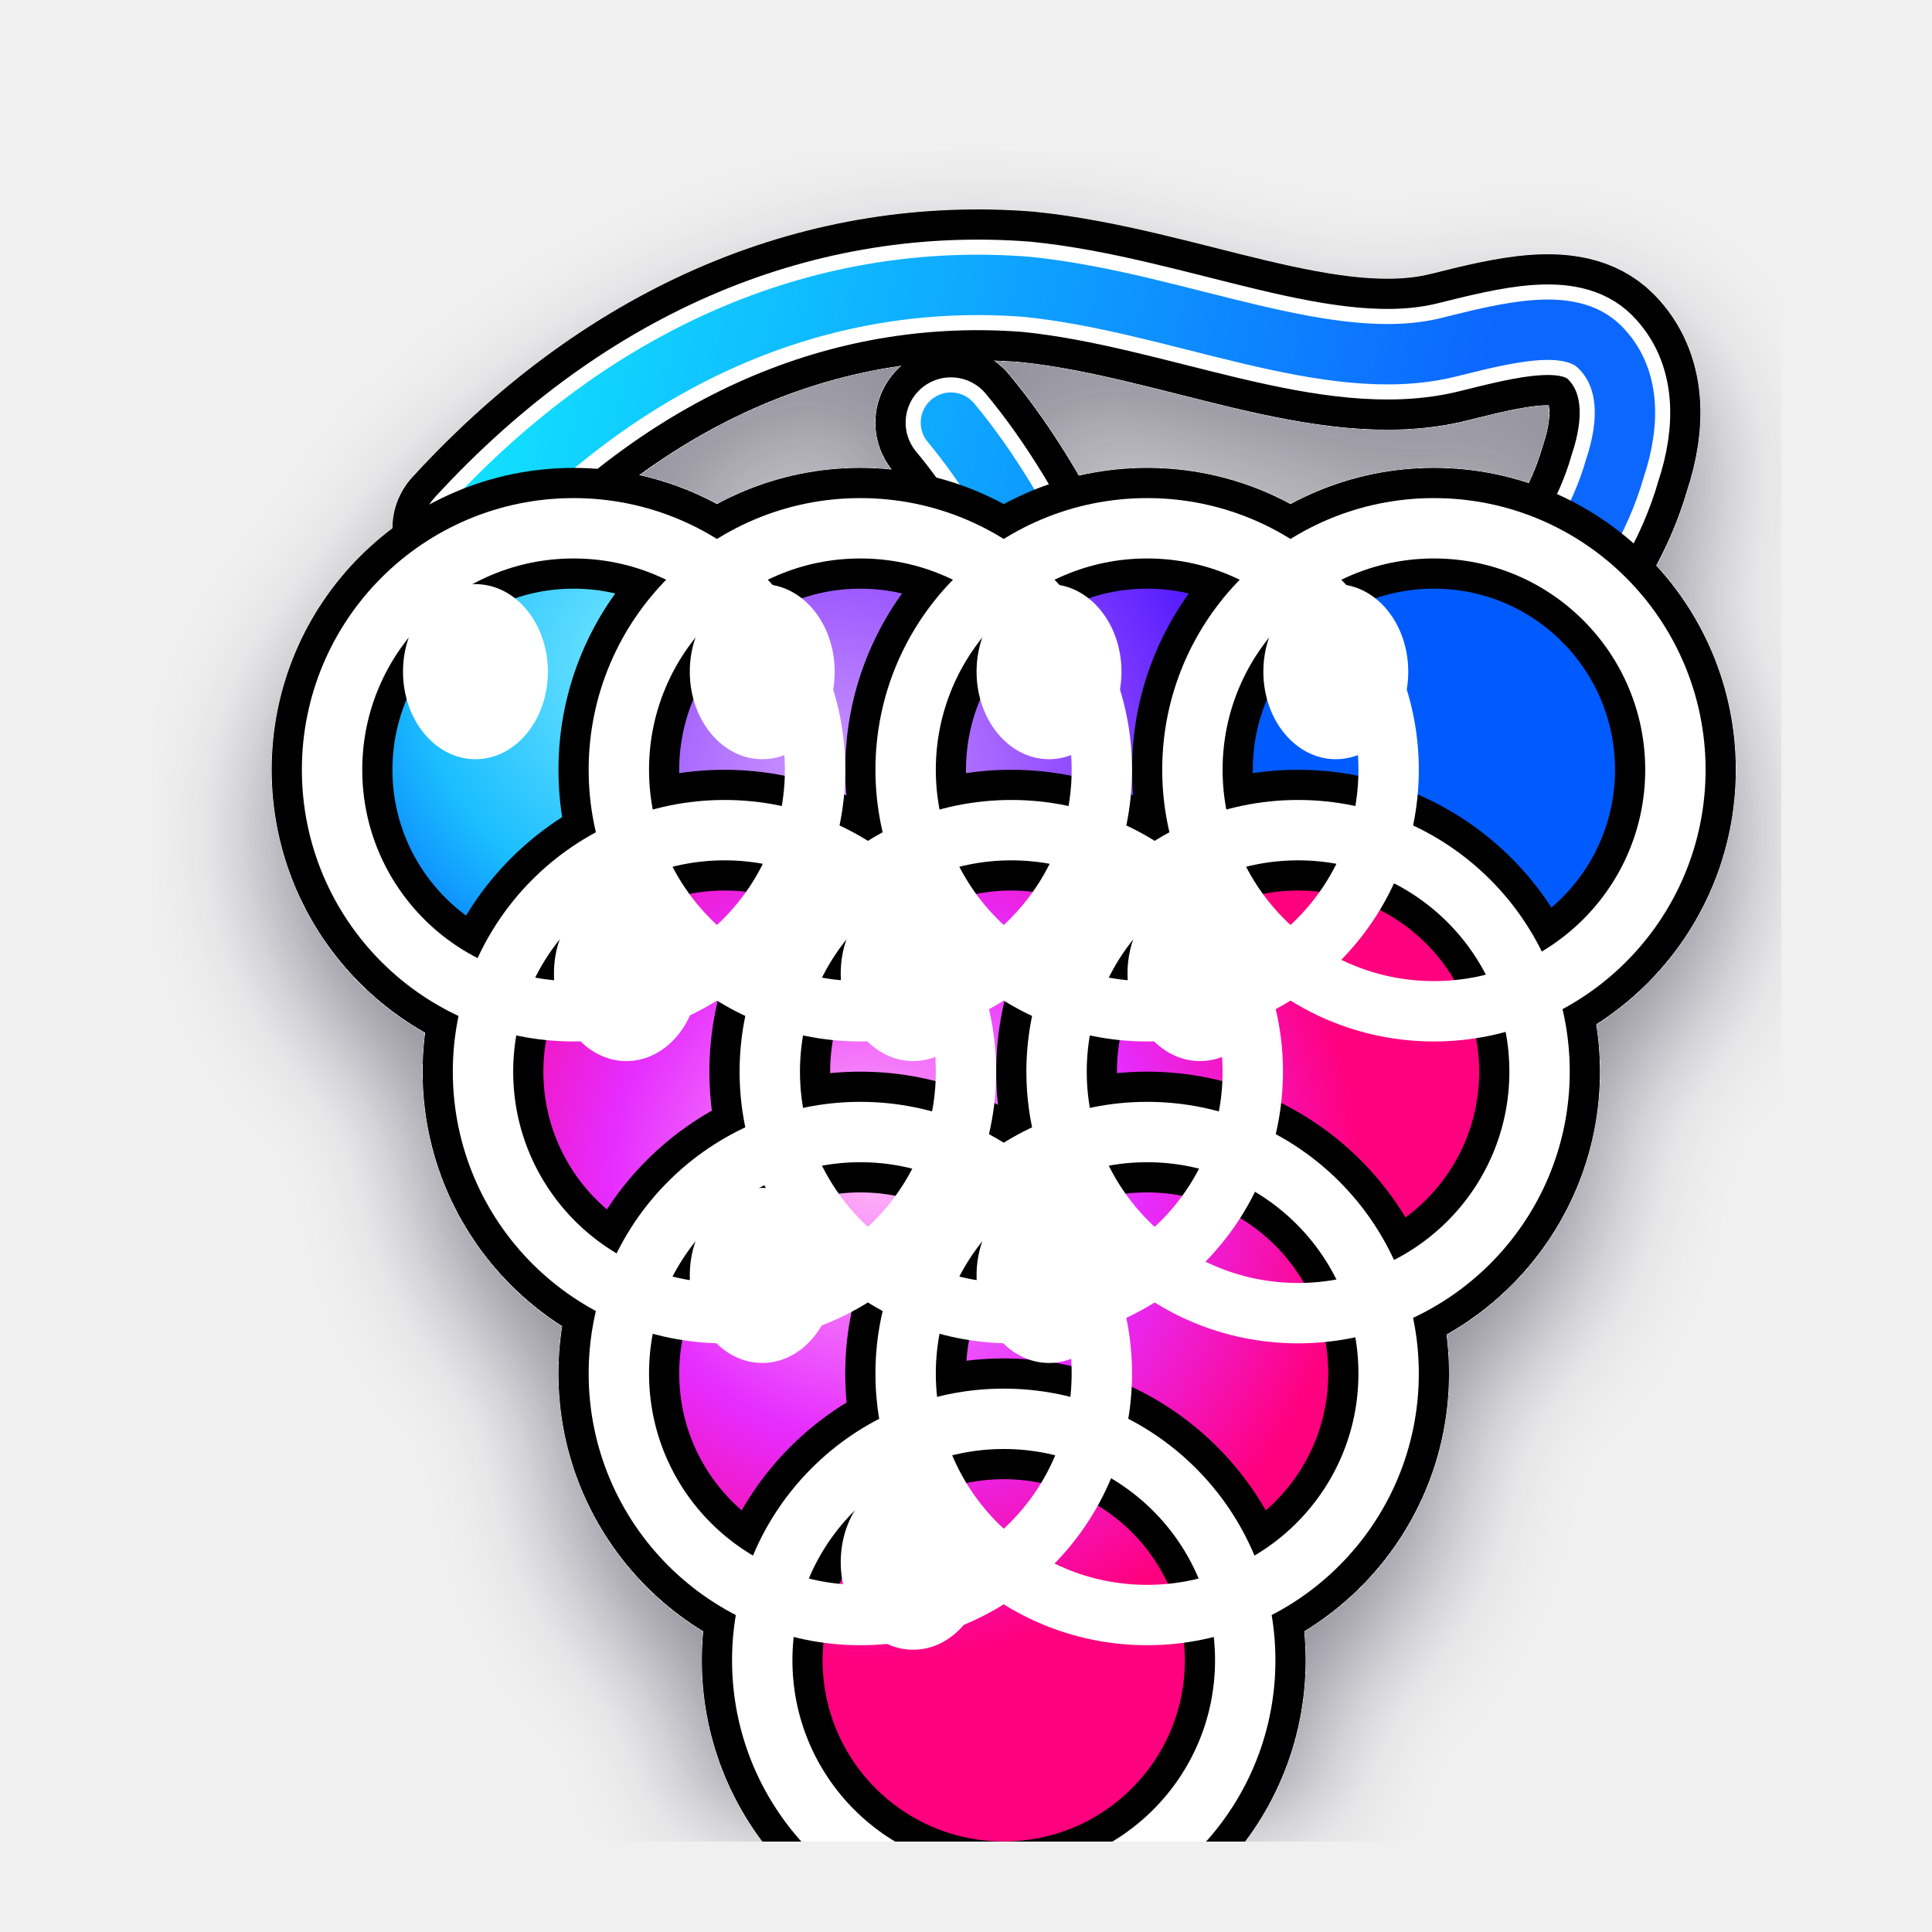
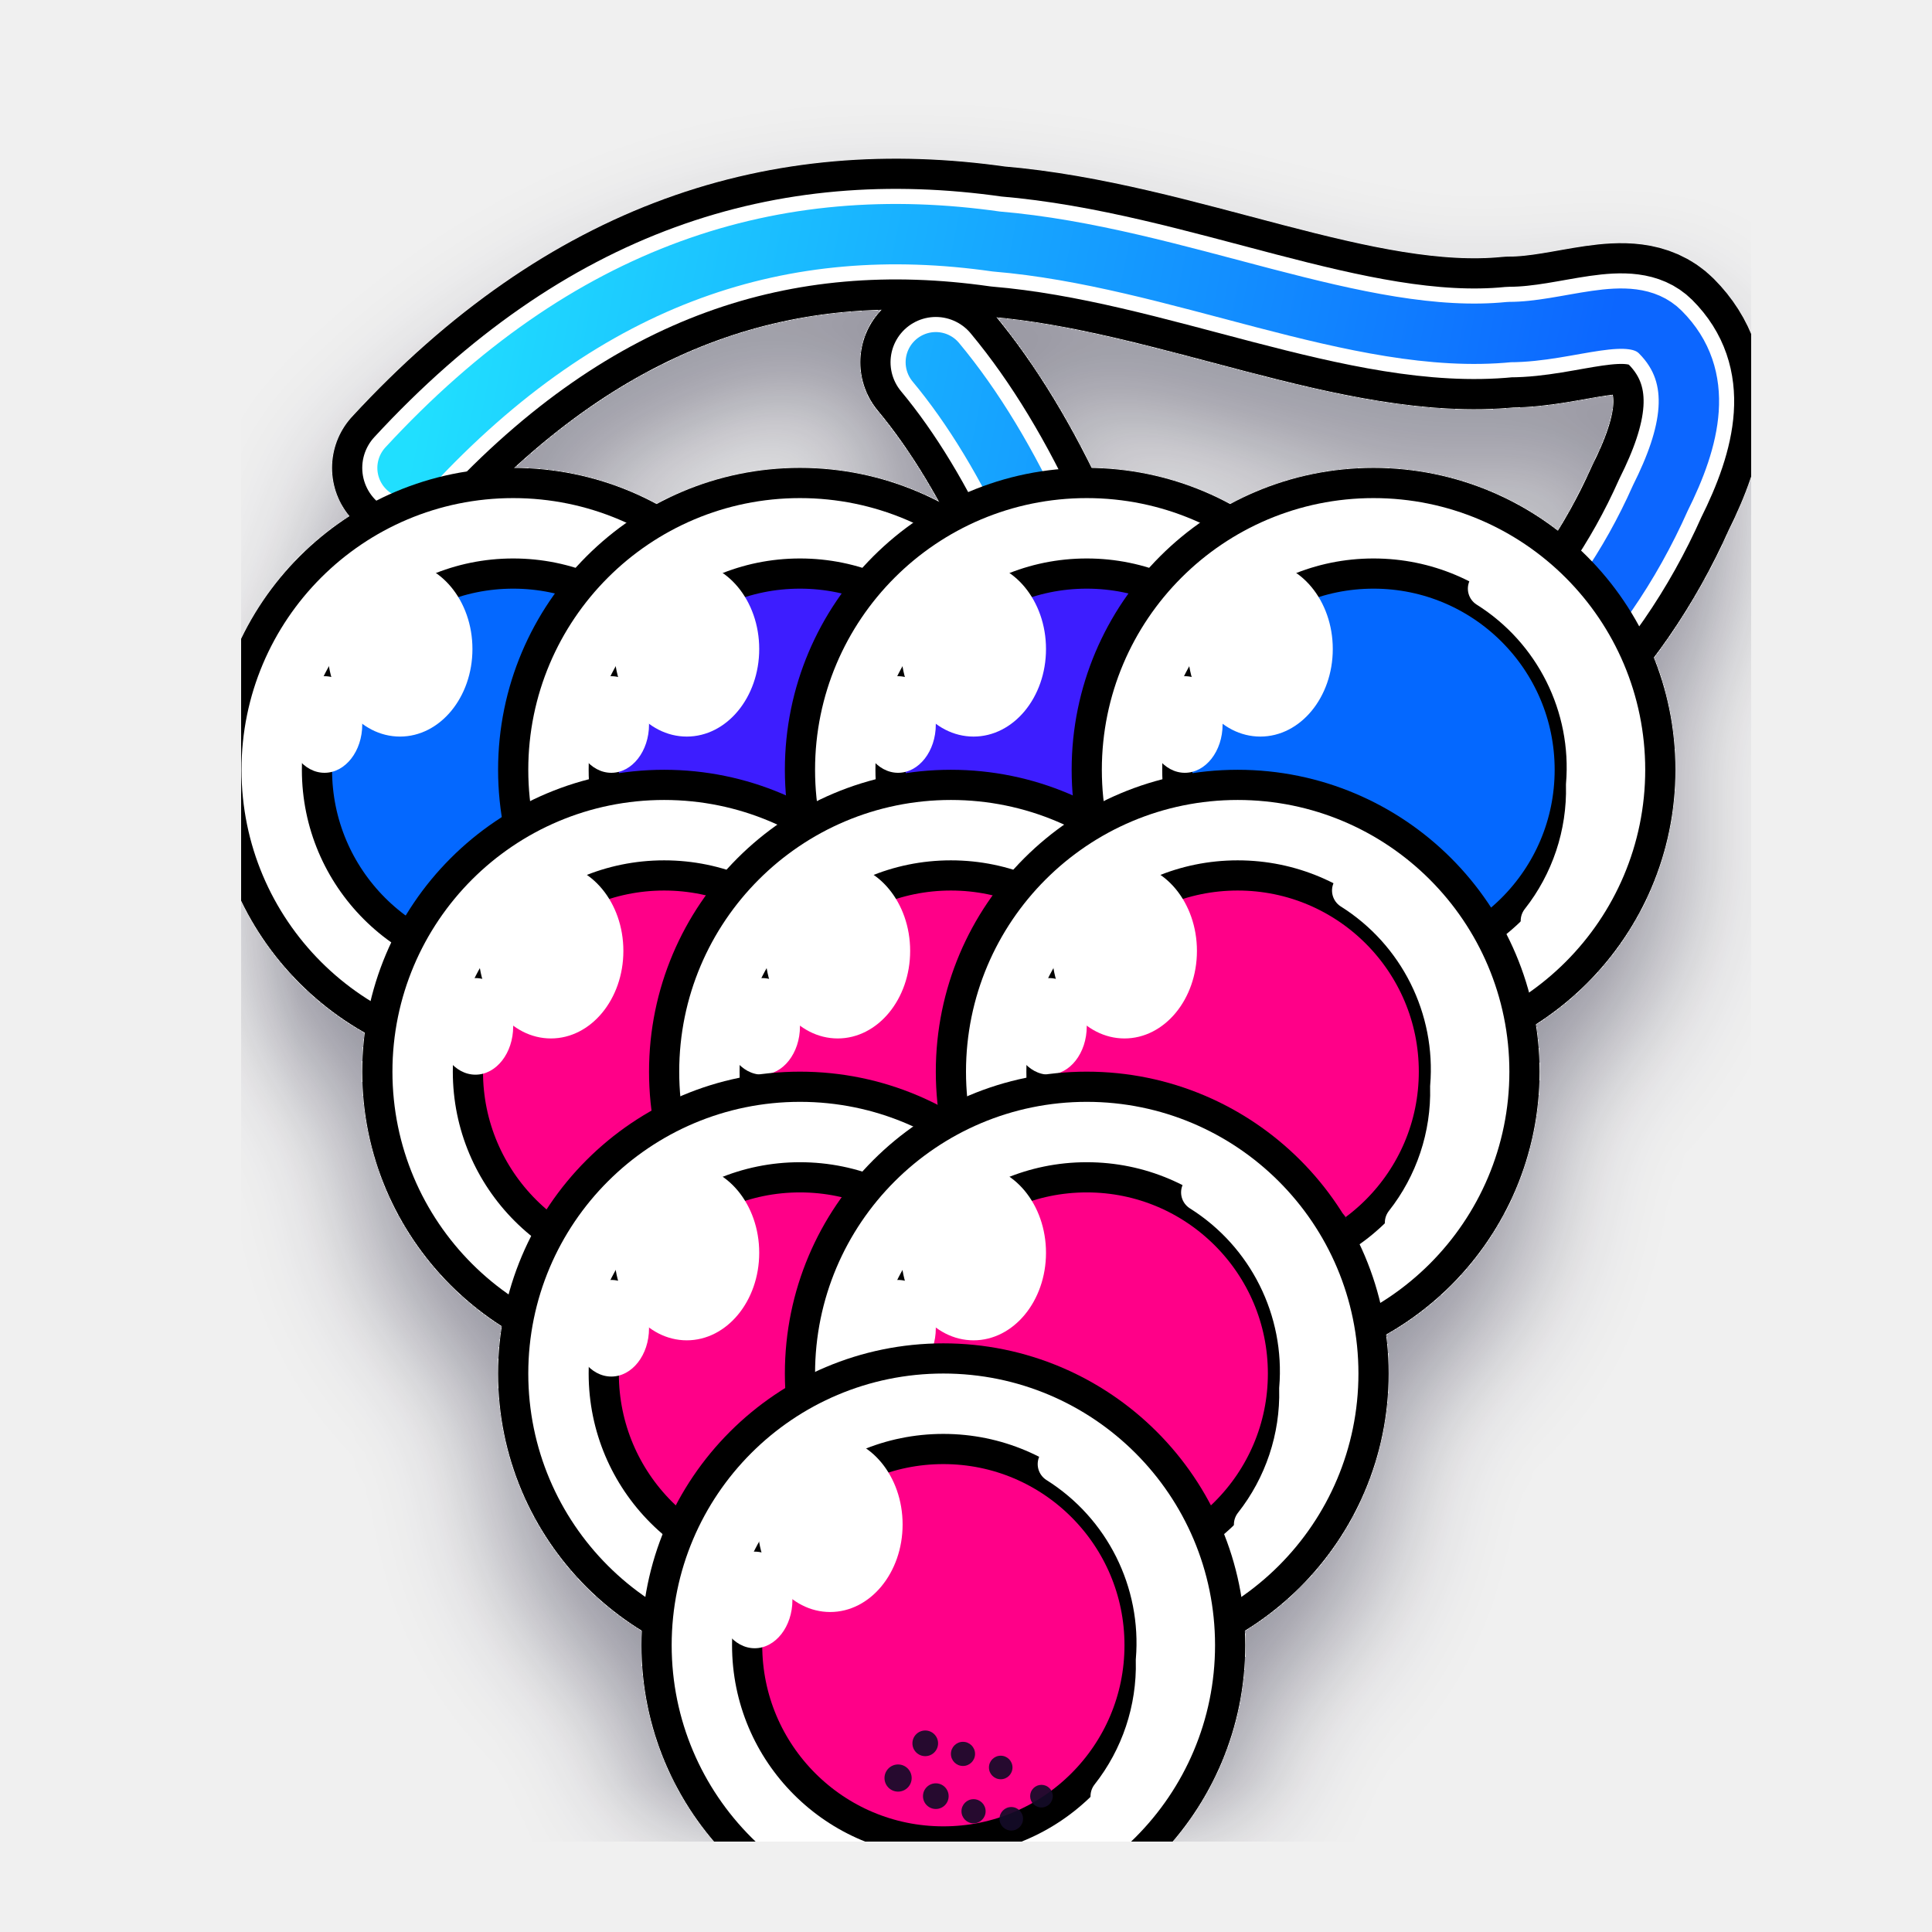
<svg xmlns="http://www.w3.org/2000/svg" width="128" height="128" viewBox="0 0 128 128" fill="none">
  <defs>
-     <linearGradient id="stem" x1="33" y1="19" x2="96" y2="34" gradientUnits="userSpaceOnUse">
-       <stop stop-color="#11E2FF" />
-       <stop offset="1" stop-color="#0C67FF" />
+     <linearGradient id="stem-gradient" x1="29" y1="21" x2="104" y2="36" gradientUnits="userSpaceOnUse">
+       <stop stop-color="#20DFFF" />
+       <stop offset="1" stop-color="#0C66FF" />
    </linearGradient>
-     <radialGradient id="berryBlue" cx="0" cy="0" r="1" gradientUnits="userSpaceOnUse" gradientTransform="translate(44 44) rotate(55) scale(28)">
-       <stop stop-color="#7EEBFF" />
-       <stop offset="0.58" stop-color="#1BBEFF" />
-       <stop offset="1" stop-color="#005BFF" />
+     <radialGradient id="blue-berry" cx="0" cy="0" r="1" gradientUnits="userSpaceOnUse" gradientTransform="translate(36 34) rotate(52) scale(28)">
+       <stop stop-color="#91F3FF" />
+       <stop offset="0.5" stop-color="#26C8FF" />
+       <stop offset="1" stop-color="#0468FF" />
    </radialGradient>
-     <radialGradient id="berryViolet" cx="0" cy="0" r="1" gradientUnits="userSpaceOnUse" gradientTransform="translate(55 52) rotate(55) scale(28)">
-       <stop stop-color="#D09BFF" />
-       <stop offset="0.6" stop-color="#8F48FF" />
-       <stop offset="1" stop-color="#4E16FF" />
+     <radialGradient id="violet-berry" cx="0" cy="0" r="1" gradientUnits="userSpaceOnUse" gradientTransform="translate(40 36) rotate(54) scale(28)">
+       <stop stop-color="#DDB0FF" />
+       <stop offset="0.55" stop-color="#8F49FF" />
+       <stop offset="1" stop-color="#3D1DFF" />
    </radialGradient>
-     <radialGradient id="berryPink" cx="0" cy="0" r="1" gradientUnits="userSpaceOnUse" gradientTransform="translate(58 78) rotate(55) scale(32)">
-       <stop stop-color="#FFB4F6" />
-       <stop offset="0.55" stop-color="#E62CFF" />
-       <stop offset="1" stop-color="#FF007F" />
+     <radialGradient id="pink-berry" cx="0" cy="0" r="1" gradientUnits="userSpaceOnUse" gradientTransform="translate(40 38) rotate(56) scale(31)">
+       <stop stop-color="#FFB7F6" />
+       <stop offset="0.52" stop-color="#D736FF" />
+       <stop offset="1" stop-color="#FF0088" />
    </radialGradient>
-     <filter id="shadow" x="10" y="10" width="108" height="112" filterUnits="userSpaceOnUse" color-interpolation-filters="sRGB">
+     <filter id="drop-shadow" x="16" y="7" width="100" height="115" filterUnits="userSpaceOnUse" color-interpolation-filters="sRGB">
      <feFlood flood-opacity="0" result="BackgroundImageFix" />
      <feColorMatrix in="SourceAlpha" type="matrix" values="0 0 0 0 0 0 0 0 0 0 0 0 0 0 0 0 0 0 127 0" result="hardAlpha" />
-       <feOffset dy="4" />
+       <feOffset dy="5" />
      <feGaussianBlur stdDeviation="4" />
      <feComposite in2="hardAlpha" operator="out" />
-       <feColorMatrix type="matrix" values="0 0 0 0 0.05 0 0 0 0 0.03 0 0 0 0 0.14 0 0 0 0.45 0" />
+       <feColorMatrix type="matrix" values="0 0 0 0 0.04 0 0 0 0 0.03 0 0 0 0 0.14 0 0 0 0.42 0" />
      <feBlend in2="BackgroundImageFix" result="effect1_dropShadow_0_1" />
      <feBlend in="SourceGraphic" in2="effect1_dropShadow_0_1" result="shape" />
    </filter>
  </defs>
-   <g filter="url(#shadow)">
-     <path d="M31 35C42 23 55 18 68 19C78 20 88 25 96 23C100 22 104 21 106 23C108 25 108 28 107 31C105 38 99 44 92 47C84 51 74 52 65 50" stroke="#000" stroke-width="10" stroke-linecap="round" stroke-linejoin="round" />
-     <path d="M31 35C42 23 55 18 68 19C78 20 88 25 96 23C100 22 104 21 106 23C108 25 108 28 107 31C105 38 99 44 92 47C84 51 74 52 65 50" stroke="#fff" stroke-width="6" stroke-linecap="round" stroke-linejoin="round" />
-     <path d="M31 35C42 23 55 18 68 19C78 20 88 25 96 23C100 22 104 21 106 23C108 25 108 28 107 31C105 38 99 44 92 47C84 51 74 52 65 50" stroke="url(#stem)" stroke-width="4" stroke-linecap="round" stroke-linejoin="round" />
-     <path d="M63 28C68 34 72 43 75 53" stroke="#000" stroke-width="10" stroke-linecap="round" />
-     <path d="M63 28C68 34 72 43 75 53" stroke="#fff" stroke-width="6" stroke-linecap="round" />
-     <path d="M63 28C68 34 72 43 75 53" stroke="url(#stem)" stroke-width="4" stroke-linecap="round" />
-     <g stroke="#000" stroke-width="8">
-       <circle cx="38" cy="51" r="16" fill="url(#berryBlue)" />
-       <circle cx="57" cy="51" r="16" fill="url(#berryViolet)" />
-       <circle cx="76" cy="51" r="16" fill="url(#berryViolet)" />
-       <circle cx="95" cy="51" r="16" fill="url(#berryBlue)" />
-       <circle cx="48" cy="71" r="16" fill="url(#berryPink)" />
-       <circle cx="67" cy="71" r="16" fill="url(#berryPink)" />
-       <circle cx="86" cy="71" r="16" fill="url(#berryPink)" />
-       <circle cx="57" cy="91" r="16" fill="url(#berryPink)" />
-       <circle cx="76" cy="91" r="16" fill="url(#berryPink)" />
-       <circle cx="66.5" cy="110" r="16" fill="url(#berryPink)" />
-     </g>
-     <g stroke="#fff" stroke-width="4">
-       <circle cx="38" cy="51" r="16" />
-       <circle cx="57" cy="51" r="16" />
-       <circle cx="76" cy="51" r="16" />
-       <circle cx="95" cy="51" r="16" />
-       <circle cx="48" cy="71" r="16" />
-       <circle cx="67" cy="71" r="16" />
-       <circle cx="86" cy="71" r="16" />
-       <circle cx="57" cy="91" r="16" />
-       <circle cx="76" cy="91" r="16" />
-       <circle cx="66.5" cy="110" r="16" />
-     </g>
-     <g fill="#fff">
-       <ellipse cx="31.5" cy="44.5" rx="4.8" ry="5.8" />
-       <ellipse cx="50.5" cy="44.5" rx="4.8" ry="5.8" />
-       <ellipse cx="69.5" cy="44.5" rx="4.8" ry="5.8" />
-       <ellipse cx="88.5" cy="44.5" rx="4.8" ry="5.8" />
-       <ellipse cx="41.5" cy="64.5" rx="4.8" ry="5.8" />
-       <ellipse cx="60.5" cy="64.5" rx="4.8" ry="5.8" />
-       <ellipse cx="79.5" cy="64.5" rx="4.8" ry="5.8" />
-       <ellipse cx="50.5" cy="84.5" rx="4.8" ry="5.8" />
-       <ellipse cx="69.5" cy="84.5" rx="4.8" ry="5.8" />
-       <ellipse cx="60.5" cy="103.5" rx="4.8" ry="5.8" />
+   <g filter="url(#drop-shadow)">
+     <path d="M27 31C39 18 52 14 66 16C78 17 90 23 100 22C104 22 108 20 110 22C113 25 112 29 110 33C106 42 99 49 90 52C83 55 73 55 65 54" stroke="#000" stroke-width="10" stroke-linecap="round" stroke-linejoin="round" />
+     <path d="M27 31C39 18 52 14 66 16C78 17 90 23 100 22C104 22 108 20 110 22C113 25 112 29 110 33C106 42 99 49 90 52C83 55 73 55 65 54" stroke="#fff" stroke-width="6" stroke-linecap="round" stroke-linejoin="round" />
+     <path d="M27 31C39 18 52 14 66 16C78 17 90 23 100 22C104 22 108 20 110 22C113 25 112 29 110 33C106 42 99 49 90 52C83 55 73 55 65 54" stroke="url(#stem-gradient)" stroke-width="4" stroke-linecap="round" stroke-linejoin="round" />
+     <path d="M62 24C67 30 71 39 74 50" stroke="#000" stroke-width="10" stroke-linecap="round" />
+     <path d="M62 24C67 30 71 39 74 50" stroke="#fff" stroke-width="6" stroke-linecap="round" />
+     <path d="M62 24C67 30 71 39 74 50" stroke="url(#stem-gradient)" stroke-width="4" stroke-linecap="round" />
+     <g transform="translate(34 51)">
+       <circle r="16" fill="url(#blue-berry)" stroke="#000" stroke-width="8" />
+       <circle r="16" fill="none" stroke="#fff" stroke-width="4" />
+       <path d="M7.5-12A14 14 0 0 1 14 1A14 14 0 0 1 11 10" stroke="#fff" stroke-width="2.5" stroke-linecap="round" fill="none" />
+       <ellipse cx="-7.5" cy="-8" rx="4.8" ry="5.8" fill="#fff" />
+       <ellipse cx="-12.5" cy="-3" rx="2.5" ry="3.2" fill="#fff" />
+       <g fill="#140B27" opacity="0.9">
+         <circle cx="-3" cy="8.8" r="0.9" />
+         <circle cx="-0.5" cy="10" r="0.85" />
+         <circle cx="2" cy="11" r="0.8" />
+         <circle cx="4.5" cy="11.5" r="0.78" />
+         <circle cx="6.5" cy="10" r="0.75" />
+         <circle cx="-1.2" cy="6.5" r="0.85" />
+         <circle cx="1.3" cy="7.2" r="0.8" />
+         <circle cx="3.8" cy="8.1" r="0.78" />
+       </g>
+     </g>
+     <g transform="translate(53 51)">
+       <circle r="16" fill="url(#violet-berry)" stroke="#000" stroke-width="8" />
+       <circle r="16" fill="none" stroke="#fff" stroke-width="4" />
+       <path d="M7.5-12A14 14 0 0 1 14 1A14 14 0 0 1 11 10" stroke="#fff" stroke-width="2.5" stroke-linecap="round" fill="none" />
+       <ellipse cx="-7.5" cy="-8" rx="4.8" ry="5.8" fill="#fff" />
+       <ellipse cx="-12.5" cy="-3" rx="2.5" ry="3.2" fill="#fff" />
+       <g fill="#140B27" opacity="0.9">
+         <circle cx="-3" cy="8.8" r="0.9" />
+         <circle cx="-0.5" cy="10" r="0.85" />
+         <circle cx="2" cy="11" r="0.8" />
+         <circle cx="4.5" cy="11.5" r="0.78" />
+         <circle cx="6.5" cy="10" r="0.75" />
+         <circle cx="-1.2" cy="6.5" r="0.85" />
+         <circle cx="1.3" cy="7.2" r="0.8" />
+         <circle cx="3.8" cy="8.1" r="0.78" />
+       </g>
+     </g>
+     <g transform="translate(72 51)">
+       <circle r="16" fill="url(#violet-berry)" stroke="#000" stroke-width="8" />
+       <circle r="16" fill="none" stroke="#fff" stroke-width="4" />
+       <path d="M7.5-12A14 14 0 0 1 14 1A14 14 0 0 1 11 10" stroke="#fff" stroke-width="2.5" stroke-linecap="round" fill="none" />
+       <ellipse cx="-7.5" cy="-8" rx="4.8" ry="5.8" fill="#fff" />
+       <ellipse cx="-12.5" cy="-3" rx="2.5" ry="3.2" fill="#fff" />
+       <g fill="#140B27" opacity="0.9">
+         <circle cx="-3" cy="8.8" r="0.9" />
+         <circle cx="-0.5" cy="10" r="0.85" />
+         <circle cx="2" cy="11" r="0.8" />
+         <circle cx="4.5" cy="11.5" r="0.78" />
+         <circle cx="6.5" cy="10" r="0.75" />
+         <circle cx="-1.2" cy="6.5" r="0.85" />
+         <circle cx="1.3" cy="7.2" r="0.8" />
+         <circle cx="3.8" cy="8.1" r="0.78" />
+       </g>
+     </g>
+     <g transform="translate(91 51)">
+       <circle r="16" fill="url(#blue-berry)" stroke="#000" stroke-width="8" />
+       <circle r="16" fill="none" stroke="#fff" stroke-width="4" />
+       <path d="M7.5-12A14 14 0 0 1 14 1A14 14 0 0 1 11 10" stroke="#fff" stroke-width="2.5" stroke-linecap="round" fill="none" />
+       <ellipse cx="-7.5" cy="-8" rx="4.8" ry="5.8" fill="#fff" />
+       <ellipse cx="-12.5" cy="-3" rx="2.5" ry="3.2" fill="#fff" />
+       <g fill="#140B27" opacity="0.9">
+         <circle cx="-3" cy="8.8" r="0.9" />
+         <circle cx="-0.5" cy="10" r="0.85" />
+         <circle cx="2" cy="11" r="0.8" />
+         <circle cx="4.5" cy="11.5" r="0.78" />
+         <circle cx="6.5" cy="10" r="0.75" />
+         <circle cx="-1.2" cy="6.5" r="0.85" />
+         <circle cx="1.3" cy="7.2" r="0.8" />
+         <circle cx="3.8" cy="8.1" r="0.78" />
+       </g>
+     </g>
+     <g transform="translate(44 71)">
+       <circle r="16" fill="url(#pink-berry)" stroke="#000" stroke-width="8" />
+       <circle r="16" fill="none" stroke="#fff" stroke-width="4" />
+       <path d="M7.5-12A14 14 0 0 1 14 1A14 14 0 0 1 11 10" stroke="#fff" stroke-width="2.5" stroke-linecap="round" fill="none" />
+       <ellipse cx="-7.5" cy="-8" rx="4.8" ry="5.8" fill="#fff" />
+       <ellipse cx="-12.5" cy="-3" rx="2.5" ry="3.2" fill="#fff" />
+       <g fill="#140B27" opacity="0.92">
+         <circle cx="-3" cy="8.8" r="0.9" />
+         <circle cx="-0.5" cy="10" r="0.85" />
+         <circle cx="2" cy="11" r="0.8" />
+         <circle cx="4.5" cy="11.5" r="0.78" />
+         <circle cx="6.5" cy="10" r="0.75" />
+         <circle cx="-1.2" cy="6.5" r="0.85" />
+         <circle cx="1.3" cy="7.2" r="0.8" />
+         <circle cx="3.8" cy="8.1" r="0.78" />
+       </g>
+     </g>
+     <g transform="translate(63 71)">
+       <circle r="16" fill="url(#pink-berry)" stroke="#000" stroke-width="8" />
+       <circle r="16" fill="none" stroke="#fff" stroke-width="4" />
+       <path d="M7.5-12A14 14 0 0 1 14 1A14 14 0 0 1 11 10" stroke="#fff" stroke-width="2.5" stroke-linecap="round" fill="none" />
+       <ellipse cx="-7.5" cy="-8" rx="4.8" ry="5.8" fill="#fff" />
+       <ellipse cx="-12.5" cy="-3" rx="2.5" ry="3.2" fill="#fff" />
+       <g fill="#140B27" opacity="0.92">
+         <circle cx="-3" cy="8.8" r="0.9" />
+         <circle cx="-0.5" cy="10" r="0.85" />
+         <circle cx="2" cy="11" r="0.8" />
+         <circle cx="4.5" cy="11.5" r="0.78" />
+         <circle cx="6.5" cy="10" r="0.75" />
+         <circle cx="-1.2" cy="6.5" r="0.85" />
+         <circle cx="1.3" cy="7.2" r="0.8" />
+         <circle cx="3.8" cy="8.1" r="0.78" />
+       </g>
+     </g>
+     <g transform="translate(82 71)">
+       <circle r="16" fill="url(#pink-berry)" stroke="#000" stroke-width="8" />
+       <circle r="16" fill="none" stroke="#fff" stroke-width="4" />
+       <path d="M7.5-12A14 14 0 0 1 14 1A14 14 0 0 1 11 10" stroke="#fff" stroke-width="2.5" stroke-linecap="round" fill="none" />
+       <ellipse cx="-7.5" cy="-8" rx="4.8" ry="5.8" fill="#fff" />
+       <ellipse cx="-12.5" cy="-3" rx="2.5" ry="3.2" fill="#fff" />
+       <g fill="#140B27" opacity="0.92">
+         <circle cx="-3" cy="8.8" r="0.9" />
+         <circle cx="-0.5" cy="10" r="0.85" />
+         <circle cx="2" cy="11" r="0.8" />
+         <circle cx="4.5" cy="11.5" r="0.78" />
+         <circle cx="6.5" cy="10" r="0.75" />
+         <circle cx="-1.2" cy="6.5" r="0.85" />
+         <circle cx="1.3" cy="7.2" r="0.8" />
+         <circle cx="3.8" cy="8.1" r="0.78" />
+       </g>
+     </g>
+     <g transform="translate(53 91)">
+       <circle r="16" fill="url(#pink-berry)" stroke="#000" stroke-width="8" />
+       <circle r="16" fill="none" stroke="#fff" stroke-width="4" />
+       <path d="M7.5-12A14 14 0 0 1 14 1A14 14 0 0 1 11 10" stroke="#fff" stroke-width="2.5" stroke-linecap="round" fill="none" />
+       <ellipse cx="-7.5" cy="-8" rx="4.8" ry="5.8" fill="#fff" />
+       <ellipse cx="-12.5" cy="-3" rx="2.5" ry="3.2" fill="#fff" />
+       <g fill="#140B27" opacity="0.92">
+         <circle cx="-3" cy="8.8" r="0.9" />
+         <circle cx="-0.5" cy="10" r="0.85" />
+         <circle cx="2" cy="11" r="0.8" />
+         <circle cx="4.5" cy="11.5" r="0.78" />
+         <circle cx="6.5" cy="10" r="0.75" />
+         <circle cx="-1.2" cy="6.5" r="0.85" />
+         <circle cx="1.3" cy="7.2" r="0.8" />
+         <circle cx="3.8" cy="8.1" r="0.78" />
+       </g>
+     </g>
+     <g transform="translate(72 91)">
+       <circle r="16" fill="url(#pink-berry)" stroke="#000" stroke-width="8" />
+       <circle r="16" fill="none" stroke="#fff" stroke-width="4" />
+       <path d="M7.5-12A14 14 0 0 1 14 1A14 14 0 0 1 11 10" stroke="#fff" stroke-width="2.5" stroke-linecap="round" fill="none" />
+       <ellipse cx="-7.5" cy="-8" rx="4.8" ry="5.8" fill="#fff" />
+       <ellipse cx="-12.5" cy="-3" rx="2.5" ry="3.2" fill="#fff" />
+       <g fill="#140B27" opacity="0.92">
+         <circle cx="-3" cy="8.8" r="0.9" />
+         <circle cx="-0.5" cy="10" r="0.85" />
+         <circle cx="2" cy="11" r="0.8" />
+         <circle cx="4.5" cy="11.5" r="0.78" />
+         <circle cx="6.5" cy="10" r="0.75" />
+         <circle cx="-1.2" cy="6.5" r="0.85" />
+         <circle cx="1.3" cy="7.2" r="0.8" />
+         <circle cx="3.8" cy="8.1" r="0.78" />
+       </g>
+     </g>
+     <g transform="translate(62.5 109)">
+       <circle r="16" fill="url(#pink-berry)" stroke="#000" stroke-width="8" />
+       <circle r="16" fill="none" stroke="#fff" stroke-width="4" />
+       <path d="M7.5-12A14 14 0 0 1 14 1A14 14 0 0 1 11 10" stroke="#fff" stroke-width="2.5" stroke-linecap="round" fill="none" />
+       <ellipse cx="-7.5" cy="-8" rx="4.8" ry="5.8" fill="#fff" />
+       <ellipse cx="-12.5" cy="-3" rx="2.5" ry="3.2" fill="#fff" />
+       <g fill="#140B27" opacity="0.92">
+         <circle cx="-3" cy="8.8" r="0.9" />
+         <circle cx="-0.5" cy="10" r="0.85" />
+         <circle cx="2" cy="11" r="0.8" />
+         <circle cx="4.5" cy="11.5" r="0.78" />
+         <circle cx="6.5" cy="10" r="0.75" />
+         <circle cx="-1.2" cy="6.5" r="0.85" />
+         <circle cx="1.3" cy="7.2" r="0.8" />
+         <circle cx="3.8" cy="8.1" r="0.78" />
+       </g>
    </g>
  </g>
</svg>
